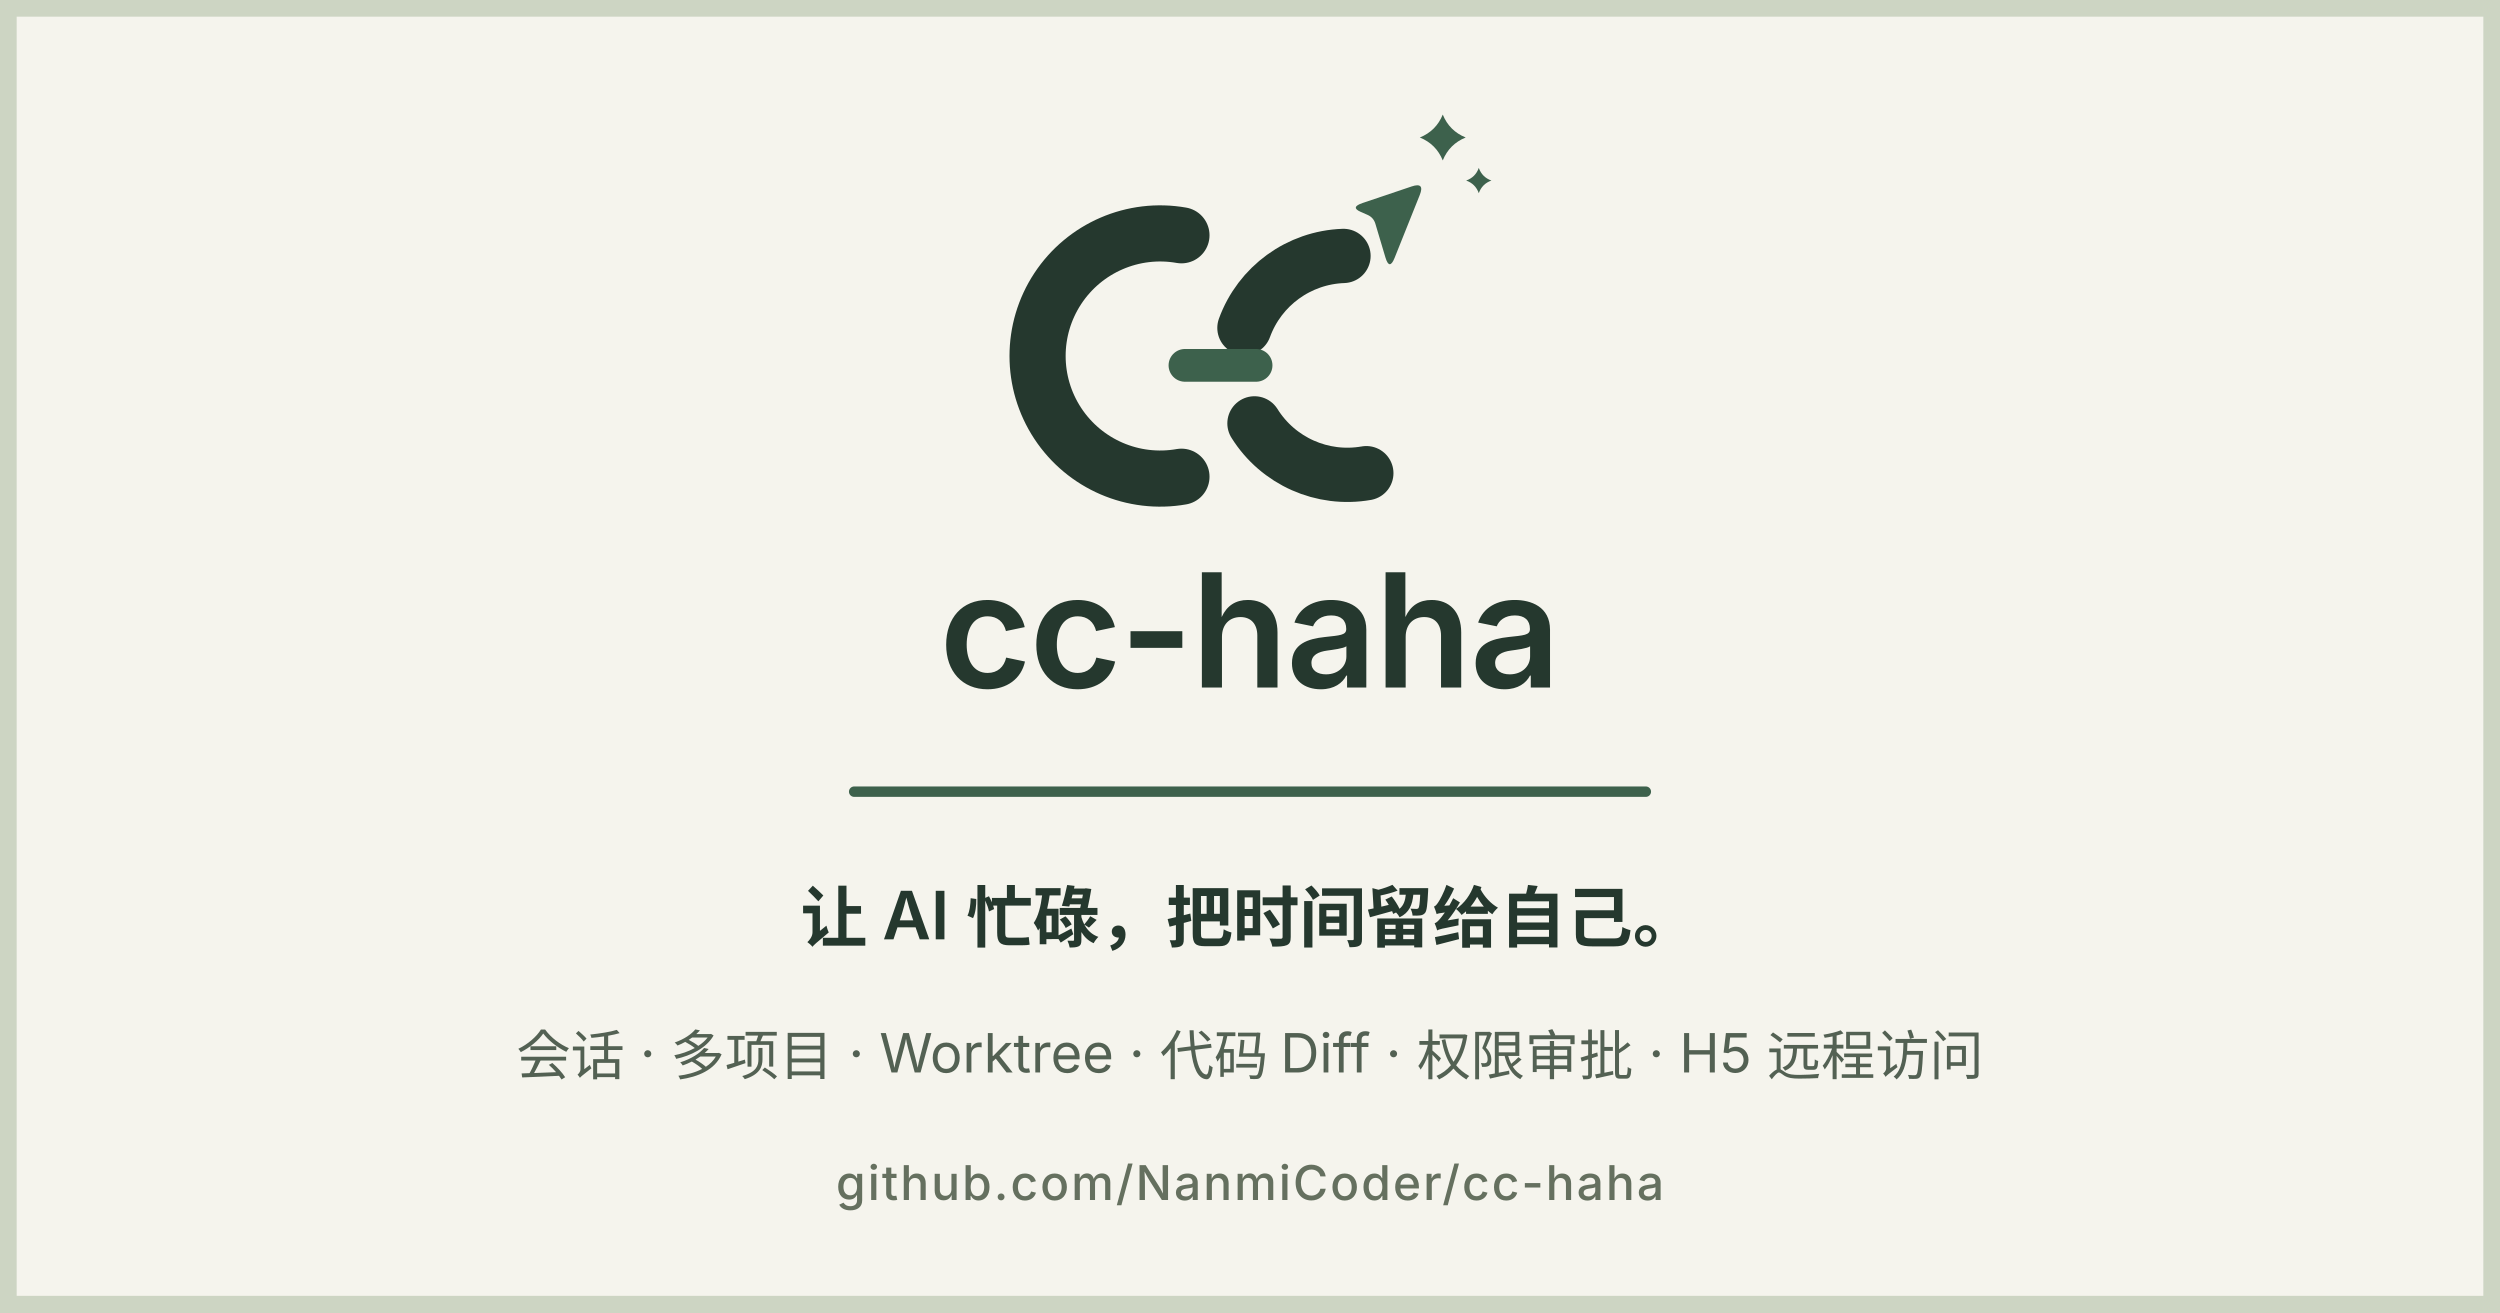
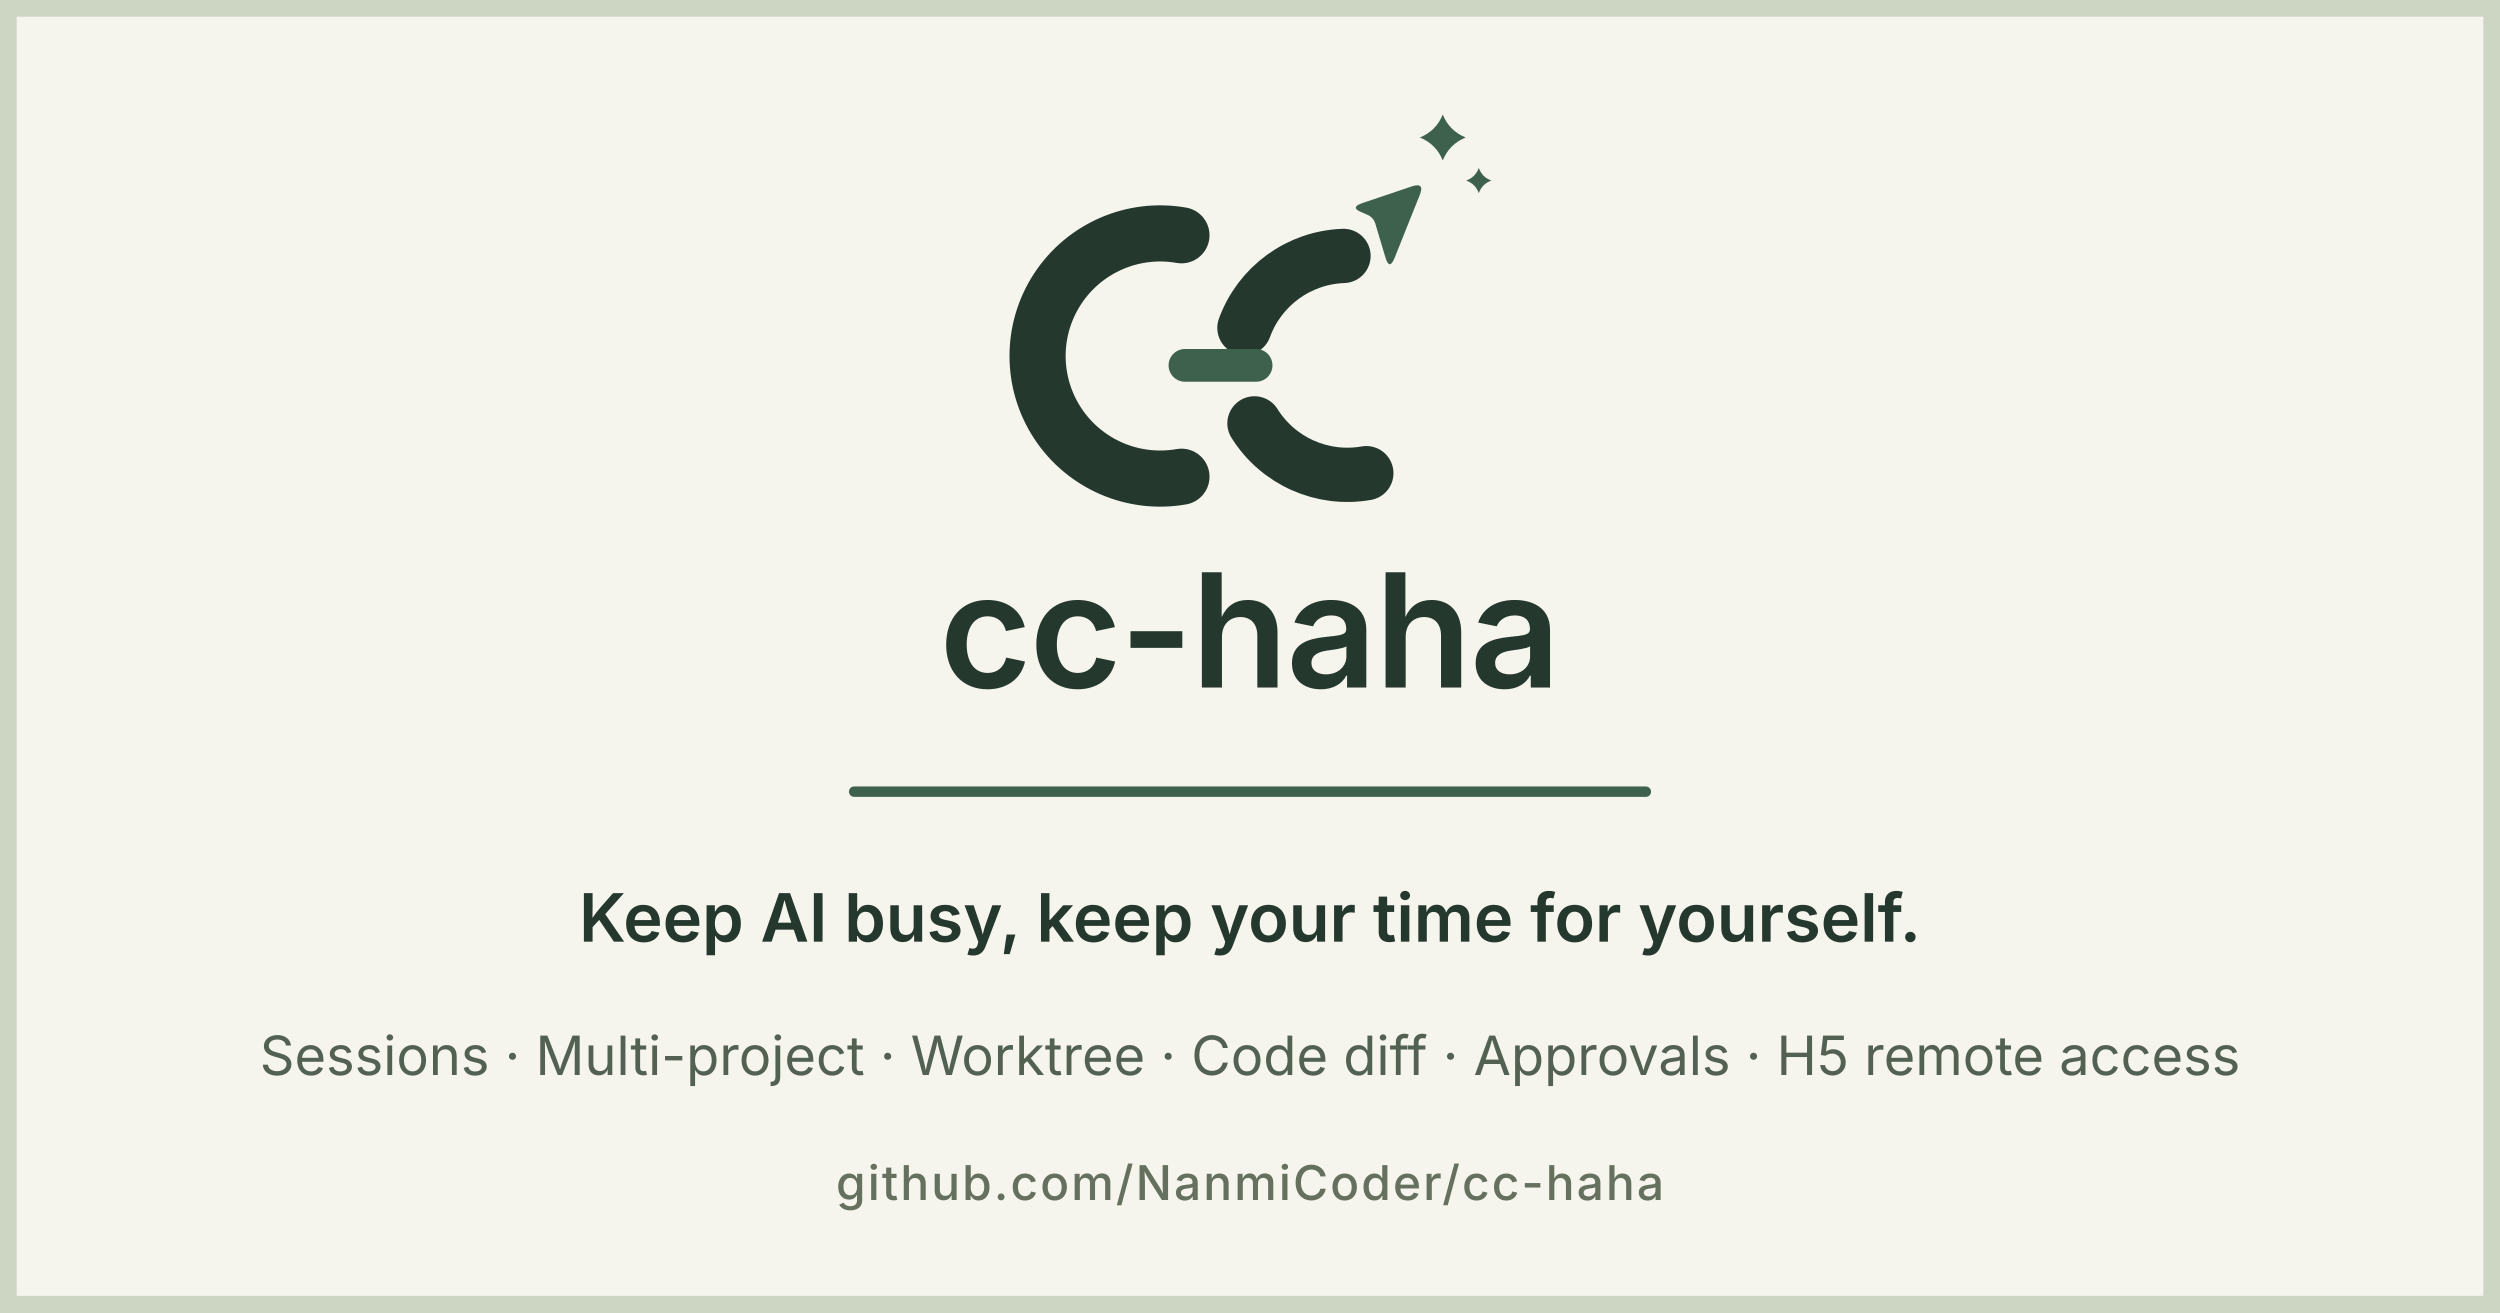
<svg xmlns="http://www.w3.org/2000/svg" width="1200" height="630" viewBox="0 0 1200 630" fill="none">
  <rect width="1200" height="630" fill="#F5F4ED" />
  <rect x="0" y="0" width="1200" height="630" fill="none" stroke="#CDD5C3" stroke-width="16" />
  <g transform="translate(370.47,-83.35) scale(0.44917)">
    <path d="M437.75 695.01A131 131 0 1 1 437.75 436.99" fill="none" stroke="#25382E" stroke-width="60" stroke-linecap="round" />
    <path d="M505.06 535.98A117 117 0 0 1 610.92 459.07" fill="none" stroke="#25382E" stroke-width="58" stroke-linecap="round" />
    <path d="M635.32 691.22A117 117 0 0 1 515.78 638.00" fill="none" stroke="#25382E" stroke-width="58" stroke-linecap="round" />
    <path d="M441.5 576H517.5" fill="none" stroke="#3D614C" stroke-width="35" stroke-linecap="round" />
    <path d="M683.79 384.80Q698.00 380.00 692.43 393.93L665.57 461.07Q660.00 475.00 655.71 460.63L645.00 424.71Q643.00 418.00 636.59 415.18L629.25 411.95Q618.00 407.00 631.26 402.52L683.79 384.80Z" fill="#3D614C" />
    <path d="M717.00 308.00Q724.07 325.43 741.50 332.50Q724.07 339.57 717.00 357.00Q709.93 339.57 692.50 332.50Q709.93 325.43 717.00 308.00Z" fill="#3D614C" />
    <path d="M755.50 365.00Q759.04 374.96 769.00 378.50Q759.04 382.04 755.50 392.00Q751.96 382.04 742.00 378.50Q751.96 374.96 755.50 365.00Z" fill="#3D614C" />
  </g>
  <text x="600.0" y="330" text-anchor="middle" fill="#25382E" font-family="SF Pro Display, -apple-system, BlinkMacSystemFont, Avenir Next, Inter, Segoe UI, Helvetica Neue, Arial, sans-serif" font-size="76" font-weight="600" letter-spacing="-1">cc-haha</text>
  <path d="M410.0 380H790.0" stroke="#3D614C" stroke-width="5" stroke-linecap="round" />
-   <text x="600.0" y="452" text-anchor="middle" fill="#25382E" font-family="SF Pro Display, -apple-system, BlinkMacSystemFont, Avenir Next, Inter, Segoe UI, Helvetica Neue, Arial, sans-serif" font-size="32" font-weight="600">让 AI 忙碌，把时间留给自己。</text>
-   <text x="600.0" y="516" text-anchor="middle" fill="#536153" font-family="SF Pro Display, -apple-system, BlinkMacSystemFont, Avenir Next, Inter, Segoe UI, Helvetica Neue, Arial, sans-serif" font-size="26" font-weight="400">会话 · 多项目 · Worktree · 代码 Diff · 权限审批 · H5 远程访问</text>
+   <text x="600.0" y="452" text-anchor="middle" fill="#25382E" font-family="SF Pro Display, -apple-system, BlinkMacSystemFont, Avenir Next, Inter, Segoe UI, Helvetica Neue, Arial, sans-serif" font-size="32" font-weight="600">Keep AI busy, keep your time for yourself.</text>
+   <text x="600.0" y="516" text-anchor="middle" fill="#536153" font-family="SF Pro Display, -apple-system, BlinkMacSystemFont, Avenir Next, Inter, Segoe UI, Helvetica Neue, Arial, sans-serif" font-size="26" font-weight="400">Sessions · Multi-project · Worktree · Code diff · Approvals · H5 remote access</text>
  <text x="600.0" y="576" text-anchor="middle" fill="#65705F" font-family="SF Pro Display, -apple-system, BlinkMacSystemFont, Avenir Next, Inter, Segoe UI, Helvetica Neue, Arial, sans-serif" font-size="23" font-weight="500" letter-spacing="1">github.com/NanmiCoder/cc-haha</text>
</svg>
